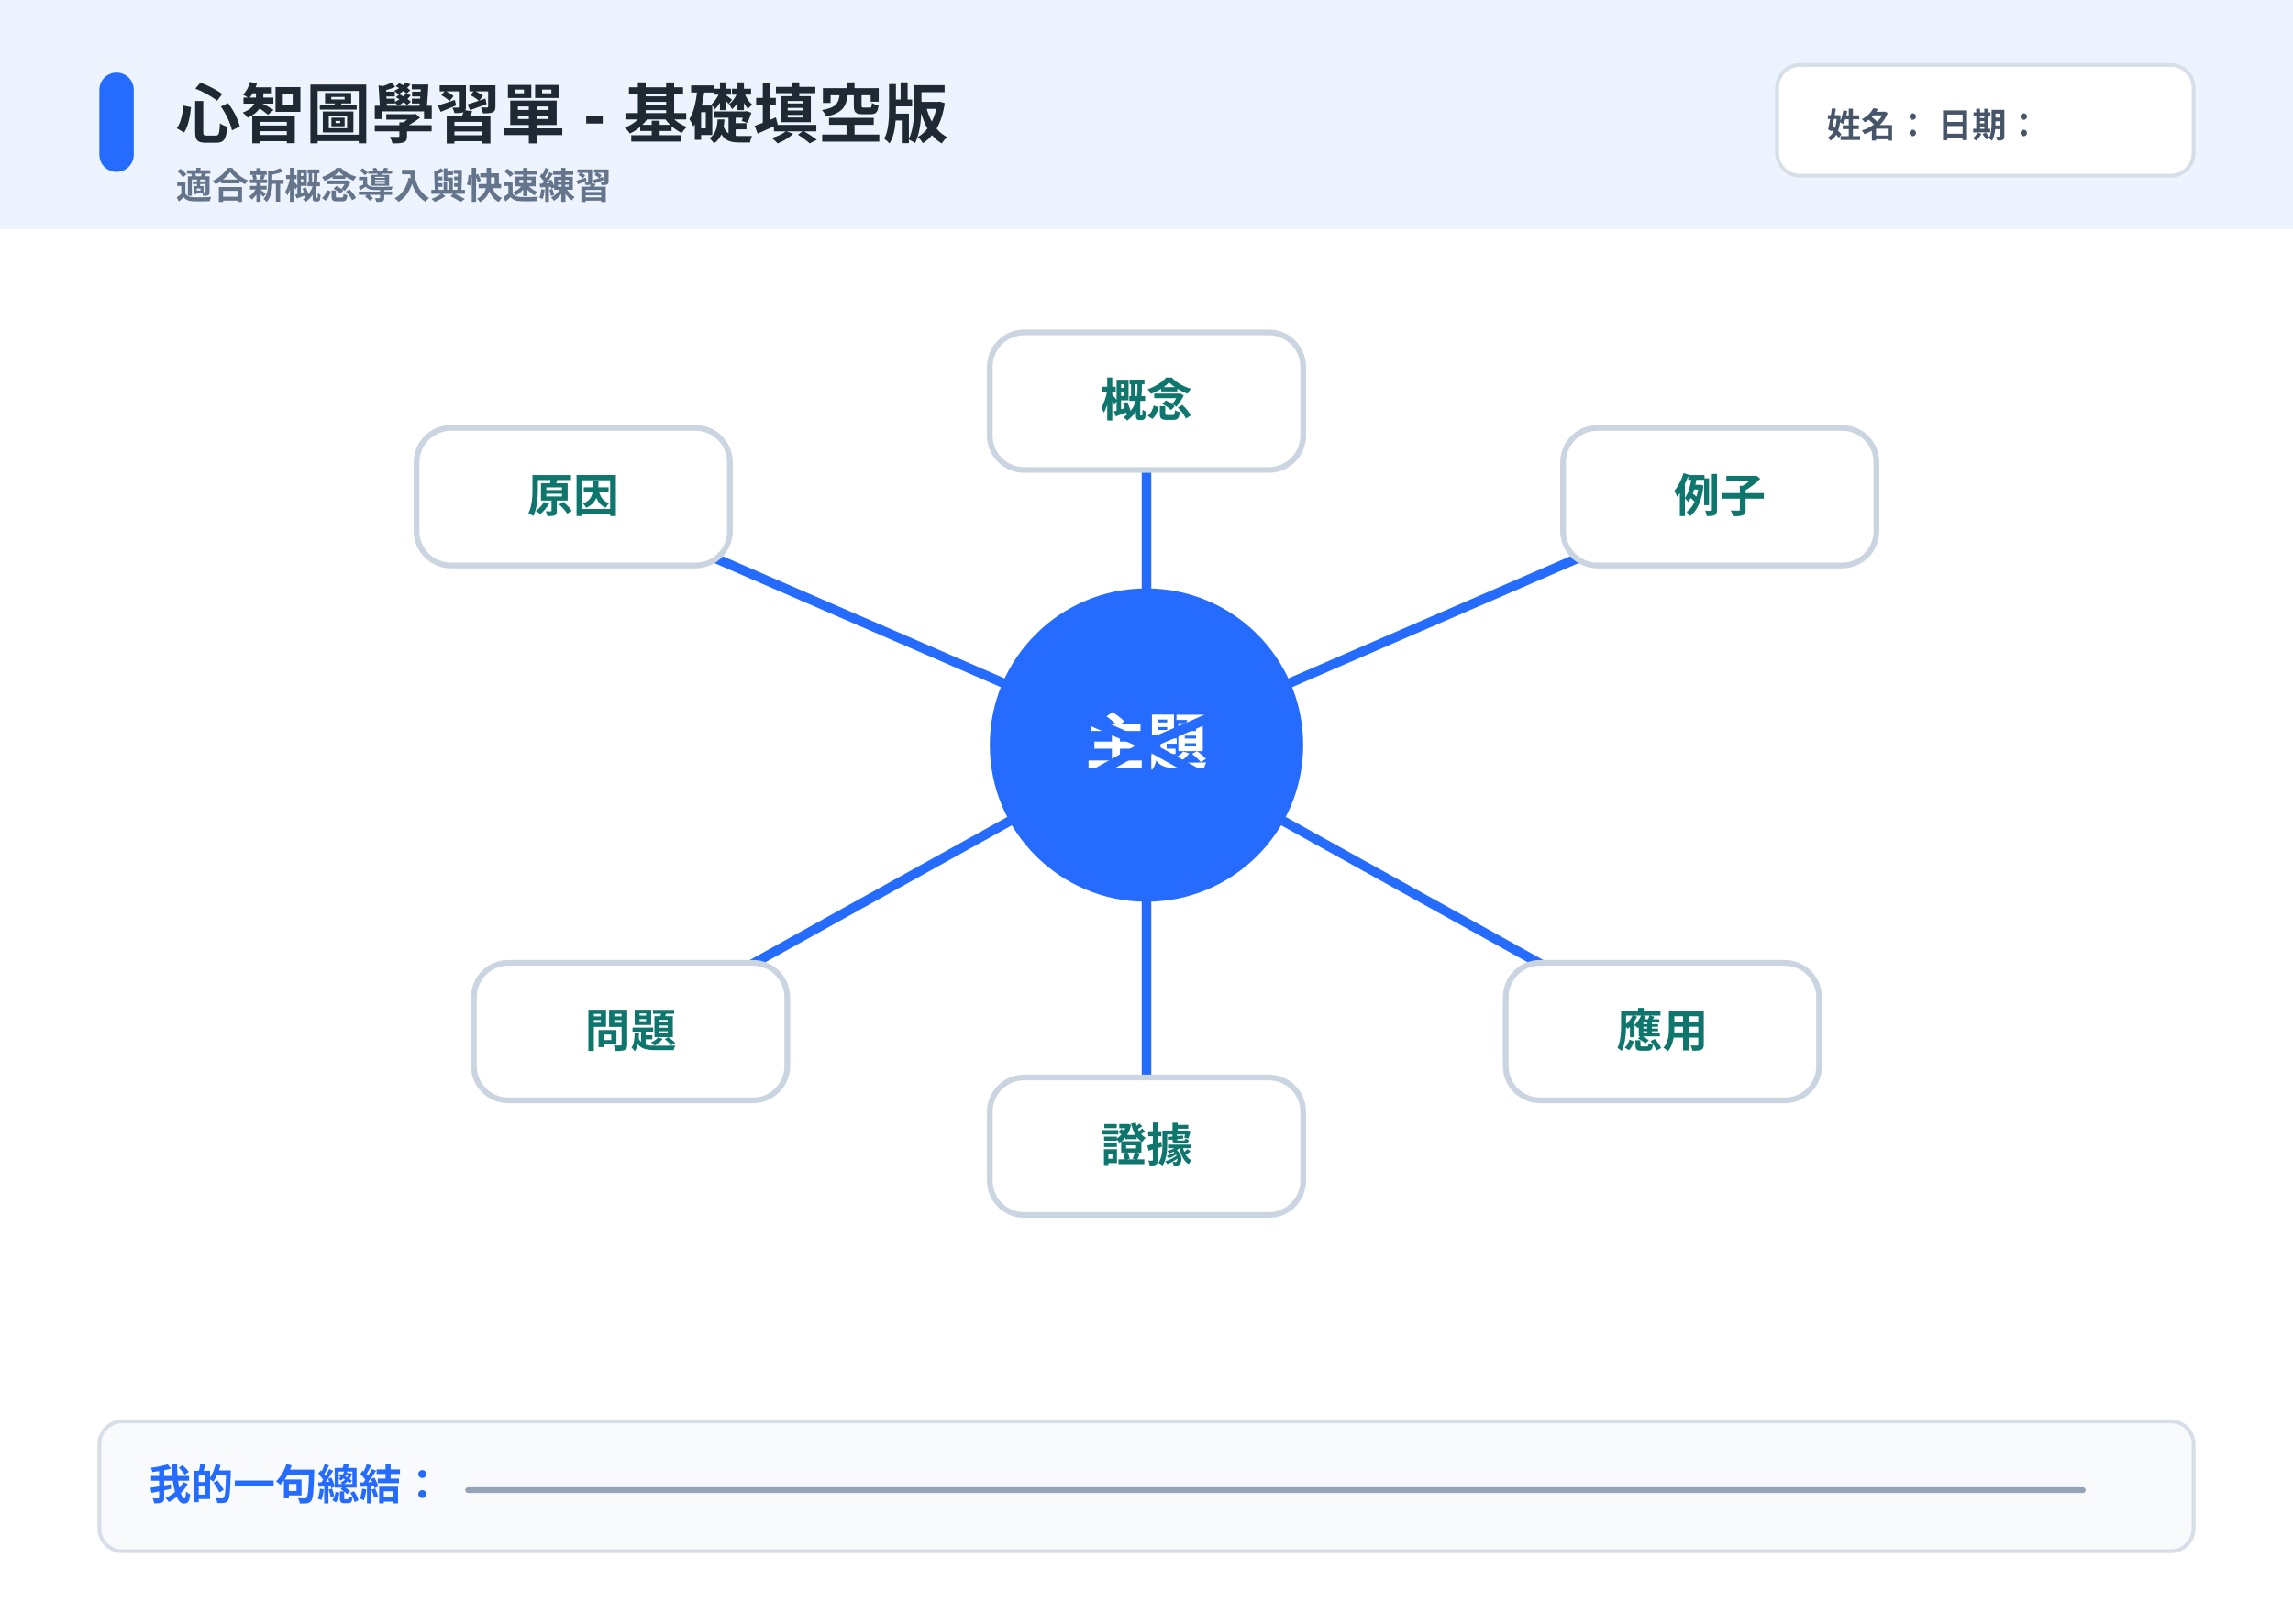
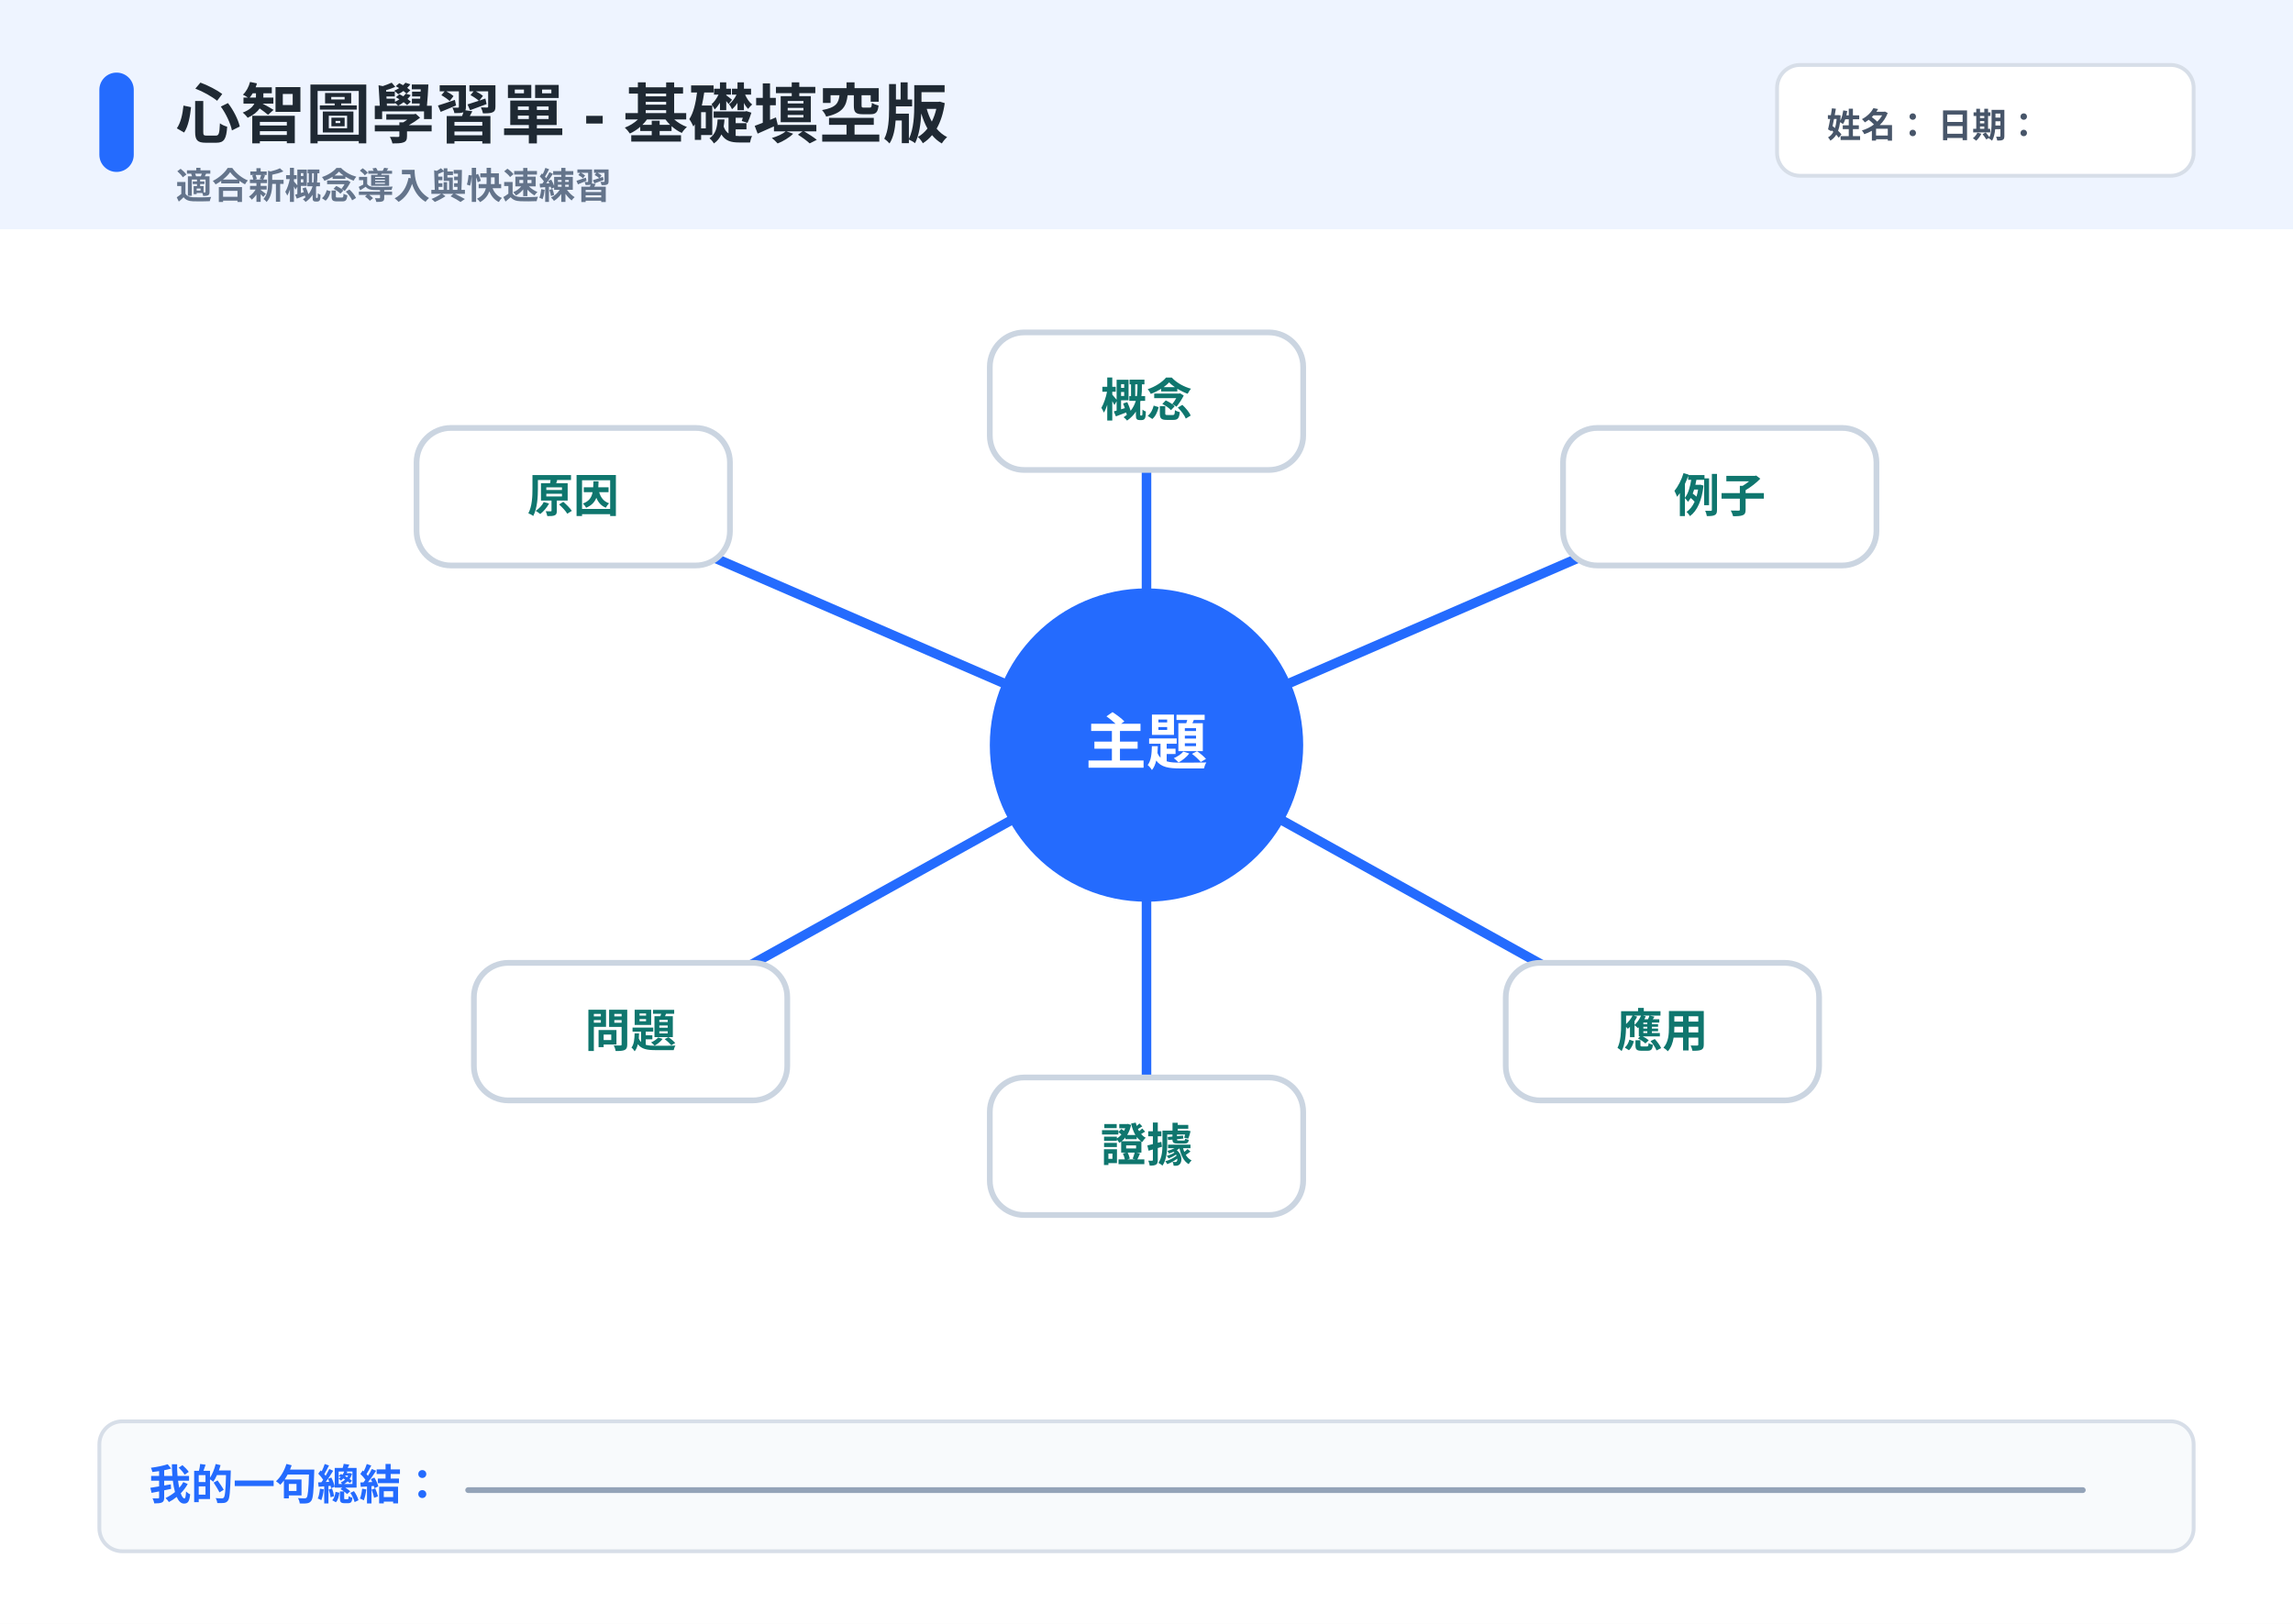
<svg xmlns="http://www.w3.org/2000/svg" viewBox="0 0 1200 850">
  <rect width="1200" height="850" fill="#ffffff" />
  <rect x="0" y="0" width="1200" height="120" fill="#eef4ff" />
  <rect x="52" y="38" width="18" height="52" rx="9" fill="#246bfe" />
  <text x="92" y="72" font-family="Arial, sans-serif" font-size="34" font-weight="800" fill="#1f2933" text-anchor="start">心智圖學習單 - 基礎填空版</text>
  <text x="92" y="104" font-family="Arial, sans-serif" font-size="19" font-weight="600" fill="#64748b" text-anchor="start">適合新概念導入與快速練習</text>
  <rect x="930" y="34" width="218" height="58" rx="12" fill="#fff" stroke="#d7dee8" stroke-width="2" />
  <text x="956" y="72" font-family="Arial, sans-serif" font-size="18" font-weight="700" fill="#475569" text-anchor="start">姓名：          日期：</text>
+   <path d="M600 390 L300 260" stroke="#246bfe" stroke-width="5" stroke-linecap="round" fill="none" />
+   <path d="M600 390 L600 210" stroke="#246bfe" stroke-width="5" stroke-linecap="round" fill="none" />
+   <path d="M600 390 L900 260" stroke="#246bfe" stroke-width="5" stroke-linecap="round" fill="none" />
+   <path d="M600 390 L330 540" stroke="#246bfe" stroke-width="5" stroke-linecap="round" fill="none" />
+   <path d="M600 390 L600 600" stroke="#246bfe" stroke-width="5" stroke-linecap="round" fill="none" />
+   <path d="M600 390 L870 540" stroke="#246bfe" stroke-width="5" stroke-linecap="round" fill="none" />
+   <rect x="218" y="224" width="164" height="72" rx="18" fill="#fff" stroke="#cbd5e1" stroke-width="3" />
+   <text x="300" y="268" font-family="Arial, sans-serif" font-size="24" font-weight="800" fill="#0f766e" text-anchor="middle">原因</text>
+   <rect x="518" y="174" width="164" height="72" rx="18" fill="#fff" stroke="#cbd5e1" stroke-width="3" />
+   <text x="600" y="218" font-family="Arial, sans-serif" font-size="24" font-weight="800" fill="#0f766e" text-anchor="middle">概念</text>
+   <rect x="818" y="224" width="164" height="72" rx="18" fill="#fff" stroke="#cbd5e1" stroke-width="3" />
+   <text x="900" y="268" font-family="Arial, sans-serif" font-size="24" font-weight="800" fill="#0f766e" text-anchor="middle">例子</text>
+   <rect x="248" y="504" width="164" height="72" rx="18" fill="#fff" stroke="#cbd5e1" stroke-width="3" />
+   <text x="330" y="548" font-family="Arial, sans-serif" font-size="24" font-weight="800" fill="#0f766e" text-anchor="middle">問題</text>
+   <rect x="518" y="564" width="164" height="72" rx="18" fill="#fff" stroke="#cbd5e1" stroke-width="3" />
+   <text x="600" y="608" font-family="Arial, sans-serif" font-size="24" font-weight="800" fill="#0f766e" text-anchor="middle">證據</text>
+   <rect x="788" y="504" width="164" height="72" rx="18" fill="#fff" stroke="#cbd5e1" stroke-width="3" />
+   <text x="870" y="548" font-family="Arial, sans-serif" font-size="24" font-weight="800" fill="#0f766e" text-anchor="middle">應用</text>
  <circle cx="600" cy="390" r="82" fill="#246bfe" stroke="#246bfe" stroke-width="0" />
  <text x="600" y="400" font-family="Arial, sans-serif" font-size="32" font-weight="800" fill="#fff" text-anchor="middle">主題</text>
-   <path d="M600 390 L300 260" stroke="#246bfe" stroke-width="5" stroke-linecap="round" fill="none" />
-   <rect x="218" y="224" width="164" height="72" rx="18" fill="#fff" stroke="#cbd5e1" stroke-width="3" />
-   <text x="300" y="268" font-family="Arial, sans-serif" font-size="24" font-weight="800" fill="#0f766e" text-anchor="middle">原因</text>
-   <path d="M600 390 L600 210" stroke="#246bfe" stroke-width="5" stroke-linecap="round" fill="none" />
-   <rect x="518" y="174" width="164" height="72" rx="18" fill="#fff" stroke="#cbd5e1" stroke-width="3" />
-   <text x="600" y="218" font-family="Arial, sans-serif" font-size="24" font-weight="800" fill="#0f766e" text-anchor="middle">概念</text>
-   <path d="M600 390 L900 260" stroke="#246bfe" stroke-width="5" stroke-linecap="round" fill="none" />
-   <rect x="818" y="224" width="164" height="72" rx="18" fill="#fff" stroke="#cbd5e1" stroke-width="3" />
-   <text x="900" y="268" font-family="Arial, sans-serif" font-size="24" font-weight="800" fill="#0f766e" text-anchor="middle">例子</text>
-   <path d="M600 390 L330 540" stroke="#246bfe" stroke-width="5" stroke-linecap="round" fill="none" />
-   <rect x="248" y="504" width="164" height="72" rx="18" fill="#fff" stroke="#cbd5e1" stroke-width="3" />
-   <text x="330" y="548" font-family="Arial, sans-serif" font-size="24" font-weight="800" fill="#0f766e" text-anchor="middle">問題</text>
-   <path d="M600 390 L600 600" stroke="#246bfe" stroke-width="5" stroke-linecap="round" fill="none" />
-   <rect x="518" y="564" width="164" height="72" rx="18" fill="#fff" stroke="#cbd5e1" stroke-width="3" />
-   <text x="600" y="608" font-family="Arial, sans-serif" font-size="24" font-weight="800" fill="#0f766e" text-anchor="middle">證據</text>
-   <path d="M600 390 L870 540" stroke="#246bfe" stroke-width="5" stroke-linecap="round" fill="none" />
-   <rect x="788" y="504" width="164" height="72" rx="18" fill="#fff" stroke="#cbd5e1" stroke-width="3" />
-   <text x="870" y="548" font-family="Arial, sans-serif" font-size="24" font-weight="800" fill="#0f766e" text-anchor="middle">應用</text>
  <rect x="52" y="744" width="1096" height="68" rx="12" fill="#f8fafc" stroke="#d7dee8" stroke-width="2" />
  <text x="78" y="785" font-family="Arial, sans-serif" font-size="22" font-weight="800" fill="#246bfe" text-anchor="start">我的一句總結：</text>
  <path d="M245 780 L1090 780" stroke="#94a3b8" stroke-width="3" stroke-linecap="round" fill="none" />
</svg>
